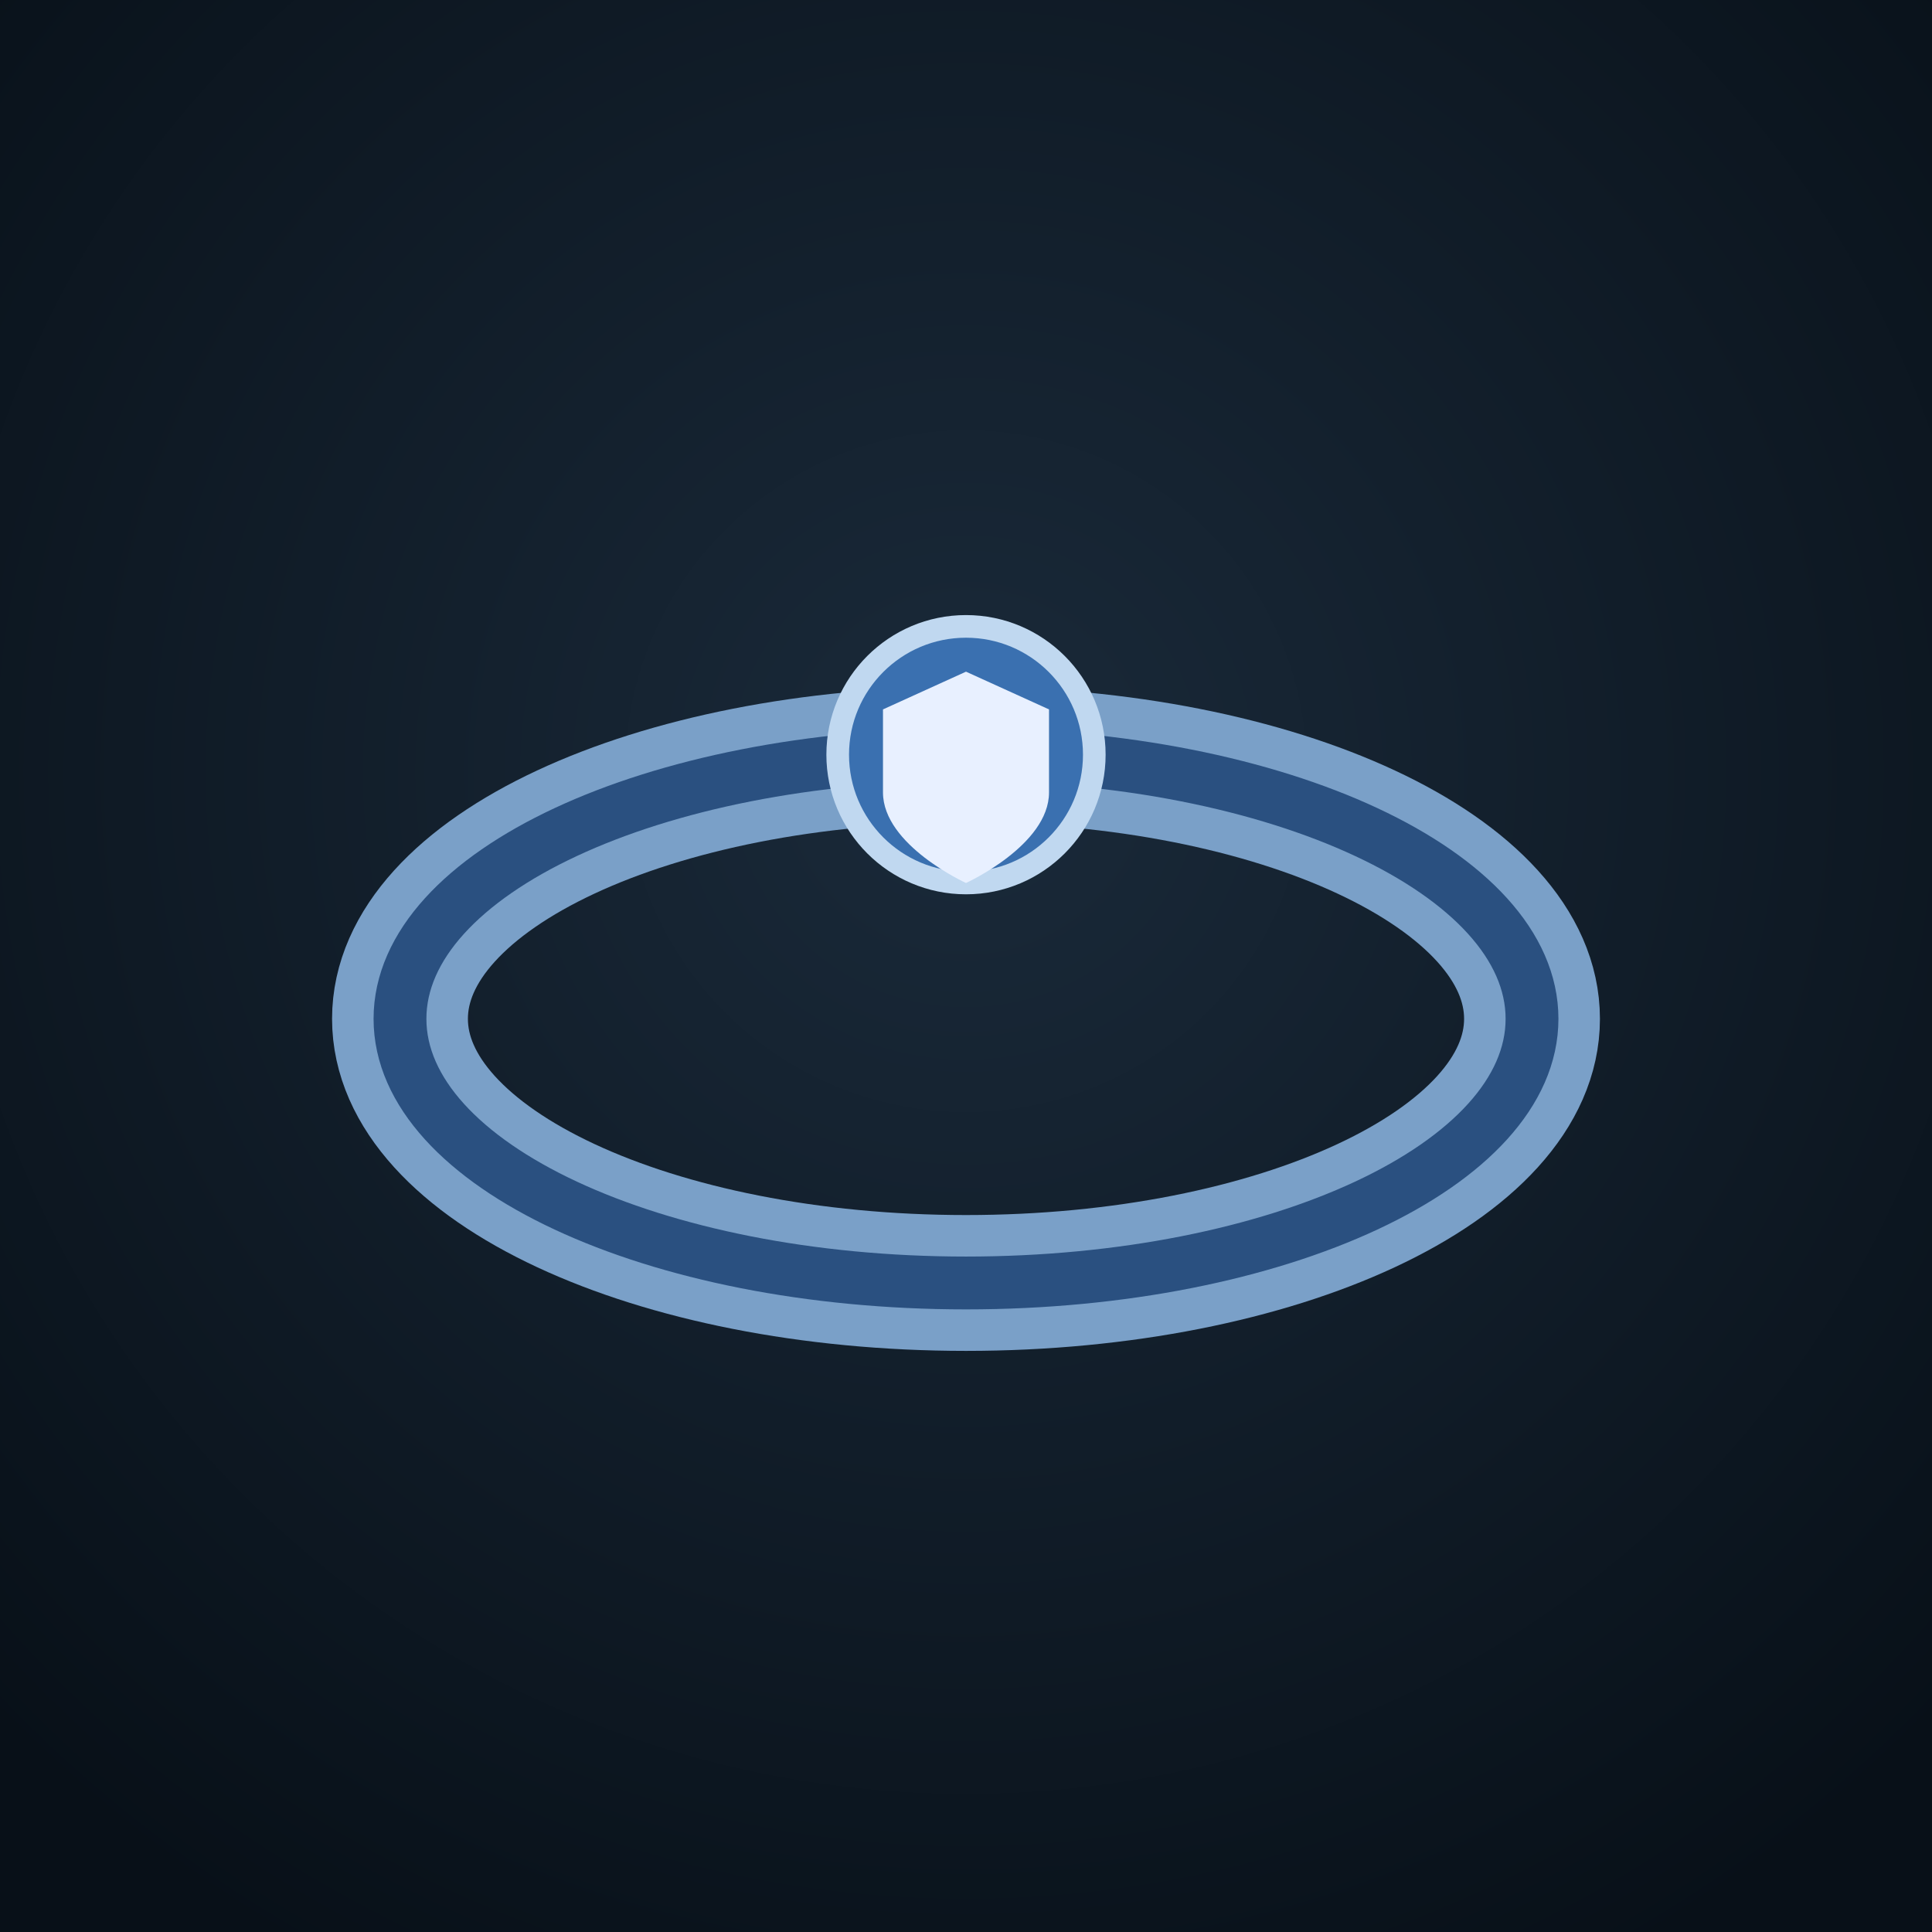
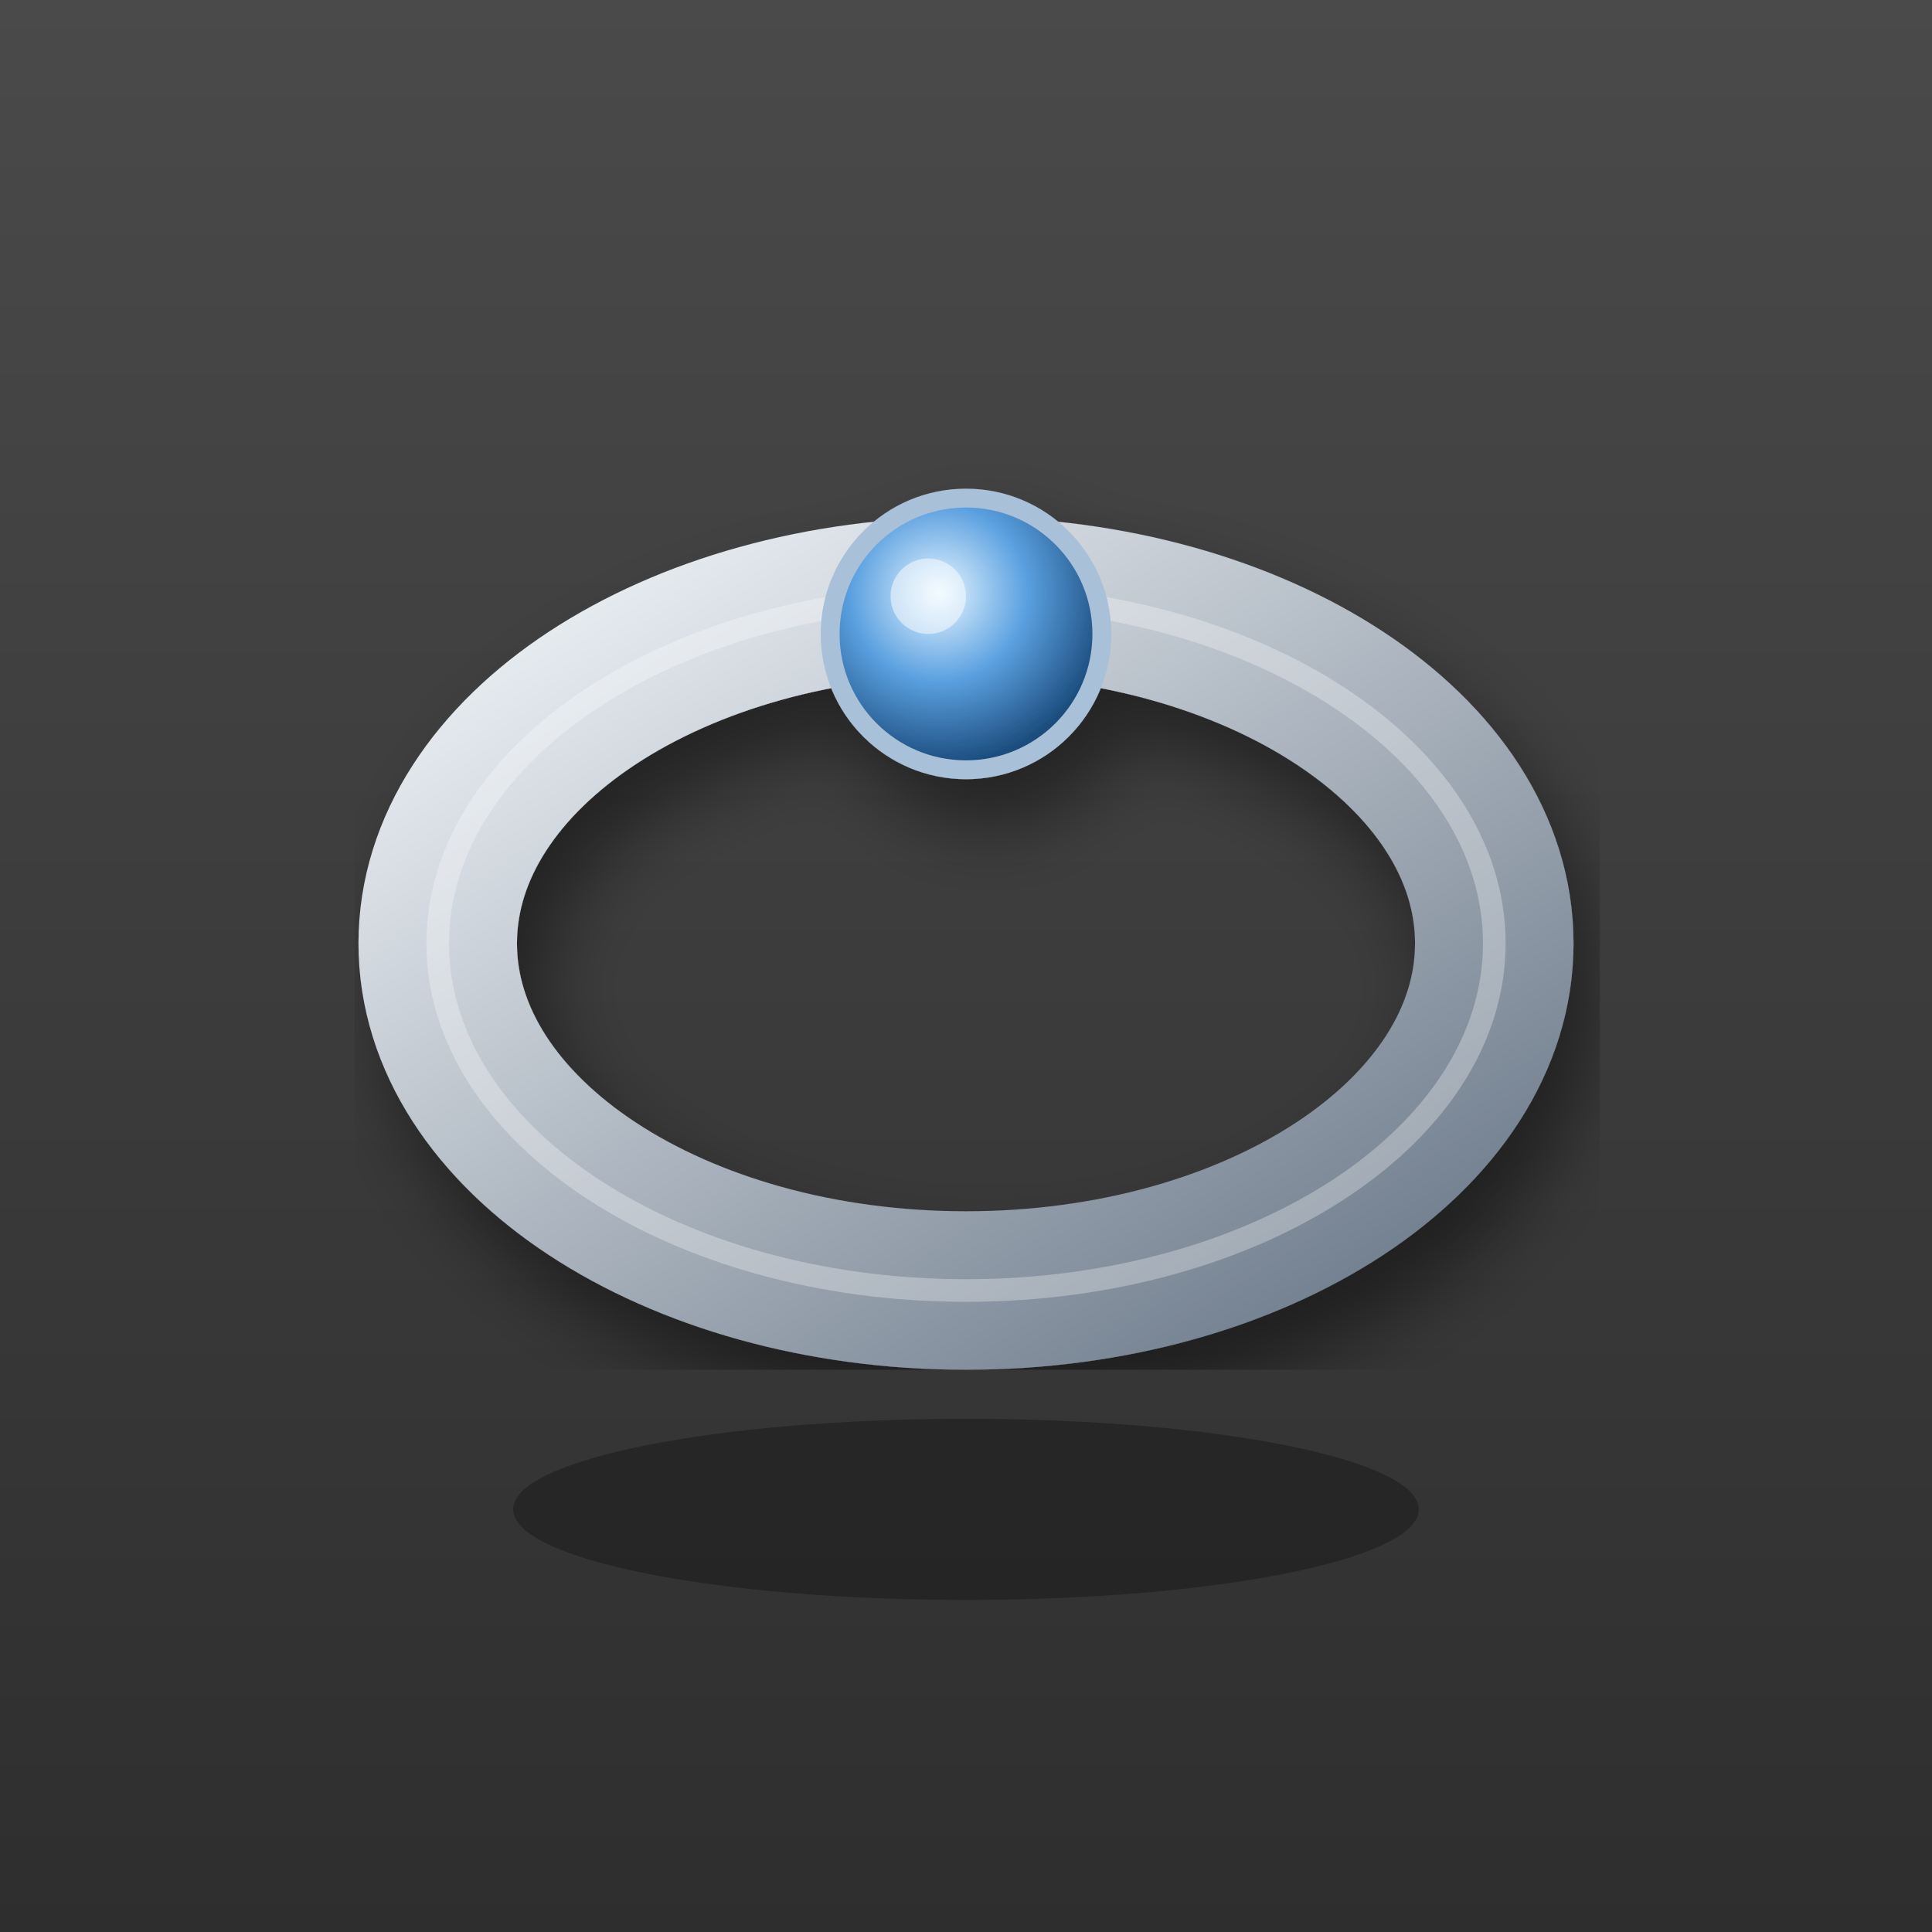
<svg xmlns="http://www.w3.org/2000/svg" viewBox="0 0 512 512">
  <defs>
-     <radialGradient id="bg" cx="50%" cy="40%" r="70%">
-       <stop offset="0" stop-color="#1a2a3a" />
-       <stop offset="1" stop-color="#081018" />
+     <linearGradient id="bg" x1="0" y1="0" x2="0" y2="1">
+       <stop offset="0" stop-color="#4a4a4a" />
+       <stop offset="1" stop-color="#2e2e2e" />
+     </linearGradient>
+     <linearGradient id="silver" x1="0" y1="0" x2="1" y2="1">
+       <stop offset="0" stop-color="#f0f4f8" />
+       <stop offset="1" stop-color="#6a7888" />
+     </linearGradient>
+     <radialGradient id="gem" cx="40%" cy="35%" r="65%">
+       <stop offset="0" stop-color="#e8f6ff" />
+       <stop offset=".5" stop-color="#5aa0e0" />
+       <stop offset="1" stop-color="#184878" />
    </radialGradient>
+     <filter id="soft">
+       <feDropShadow dx="6" dy="12" stdDeviation="10" flood-color="#000" flood-opacity=".45" />
+     </filter>
  </defs>
  <rect width="512" height="512" fill="url(#bg)" />
-   <ellipse cx="256" cy="270" rx="150" ry="70" fill="none" stroke="#7aa0c8" stroke-width="36" />
-   <ellipse cx="256" cy="270" rx="150" ry="70" fill="none" stroke="#2a5080" stroke-width="14" />
-   <circle cx="256" cy="200" r="34" fill="#3a70b0" stroke="#c0d8f0" stroke-width="6" />
-   <path d="M256 178 L278 188 V210 C278 224 256 234 256 234 C256 234 234 224 234 210 V188 Z" fill="#e8f0ff" />
+   <ellipse cx="256" cy="400" rx="120" ry="24" fill="#000" opacity=".28" />
+   <g filter="url(#soft)">
+     <ellipse cx="256" cy="250" rx="140" ry="92" fill="none" stroke="url(#silver)" stroke-width="42" />
+     <ellipse cx="256" cy="250" rx="140" ry="92" fill="none" stroke="#ffffff" stroke-width="6" opacity=".3" />
+     <circle cx="256" cy="168" r="36" fill="url(#gem)" stroke="#a8c0d8" stroke-width="5" />
+     <circle cx="246" cy="158" r="10" fill="#fff" opacity=".5" />
+   </g>
</svg>
